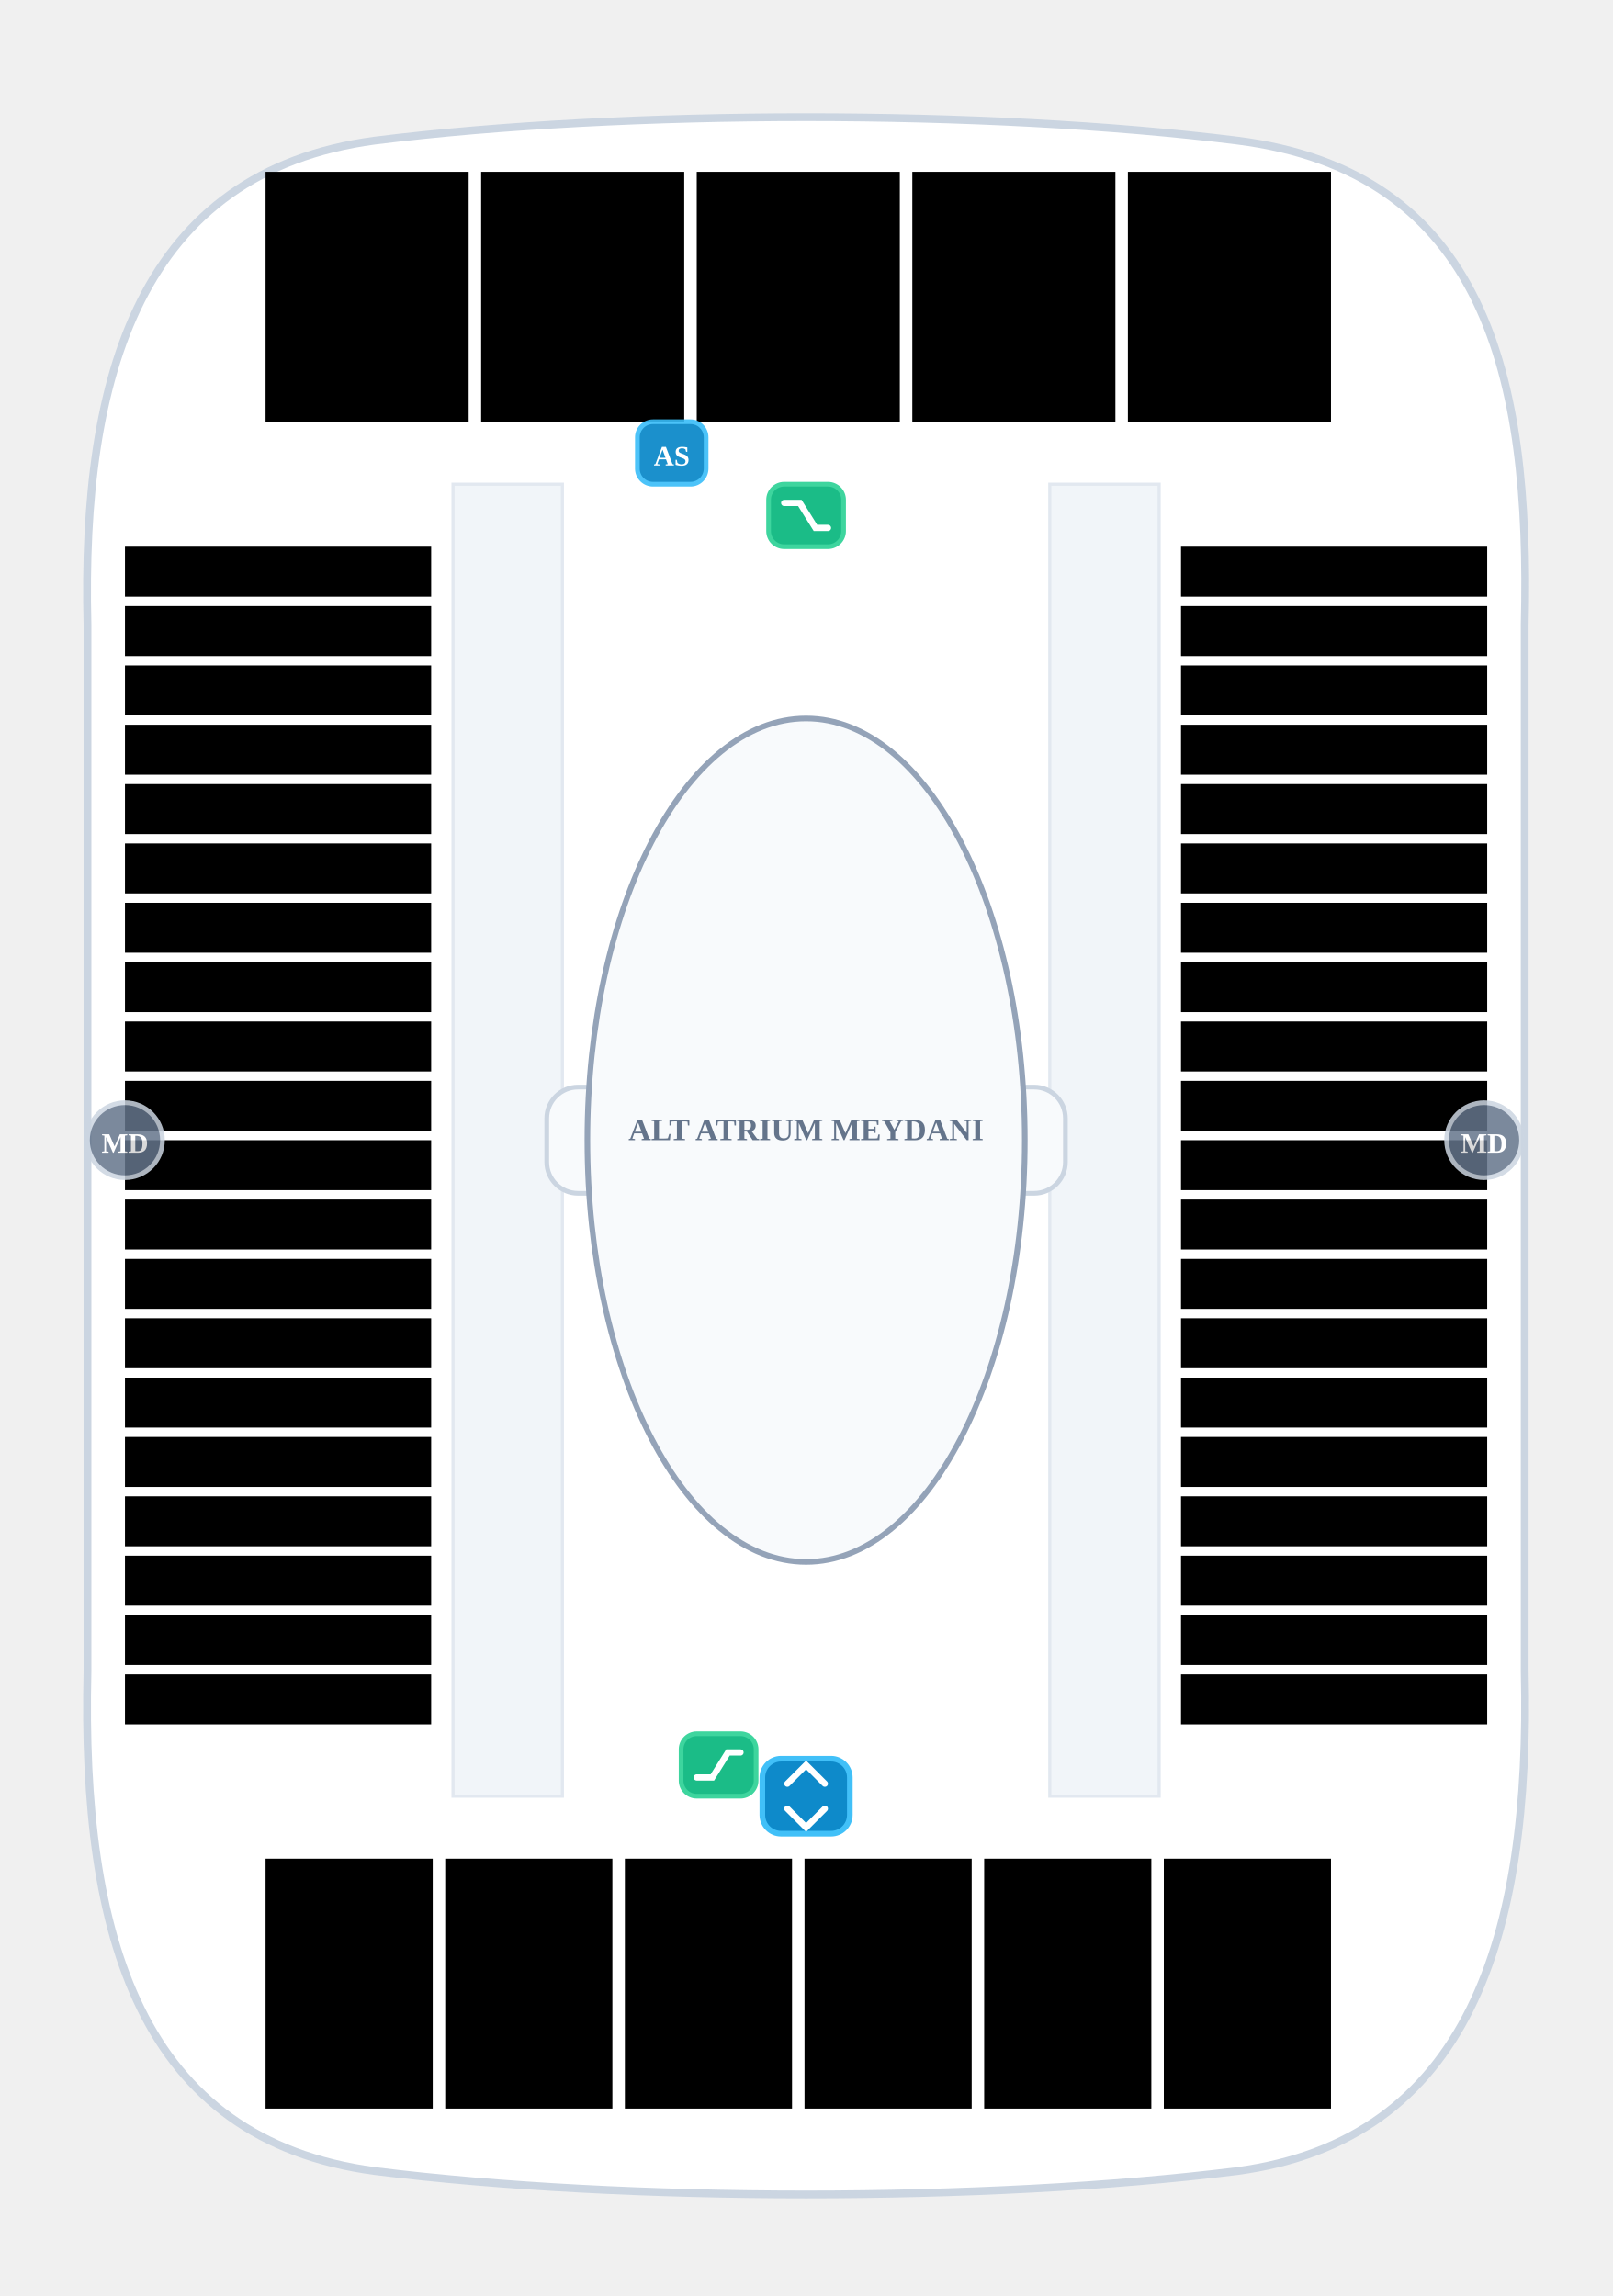
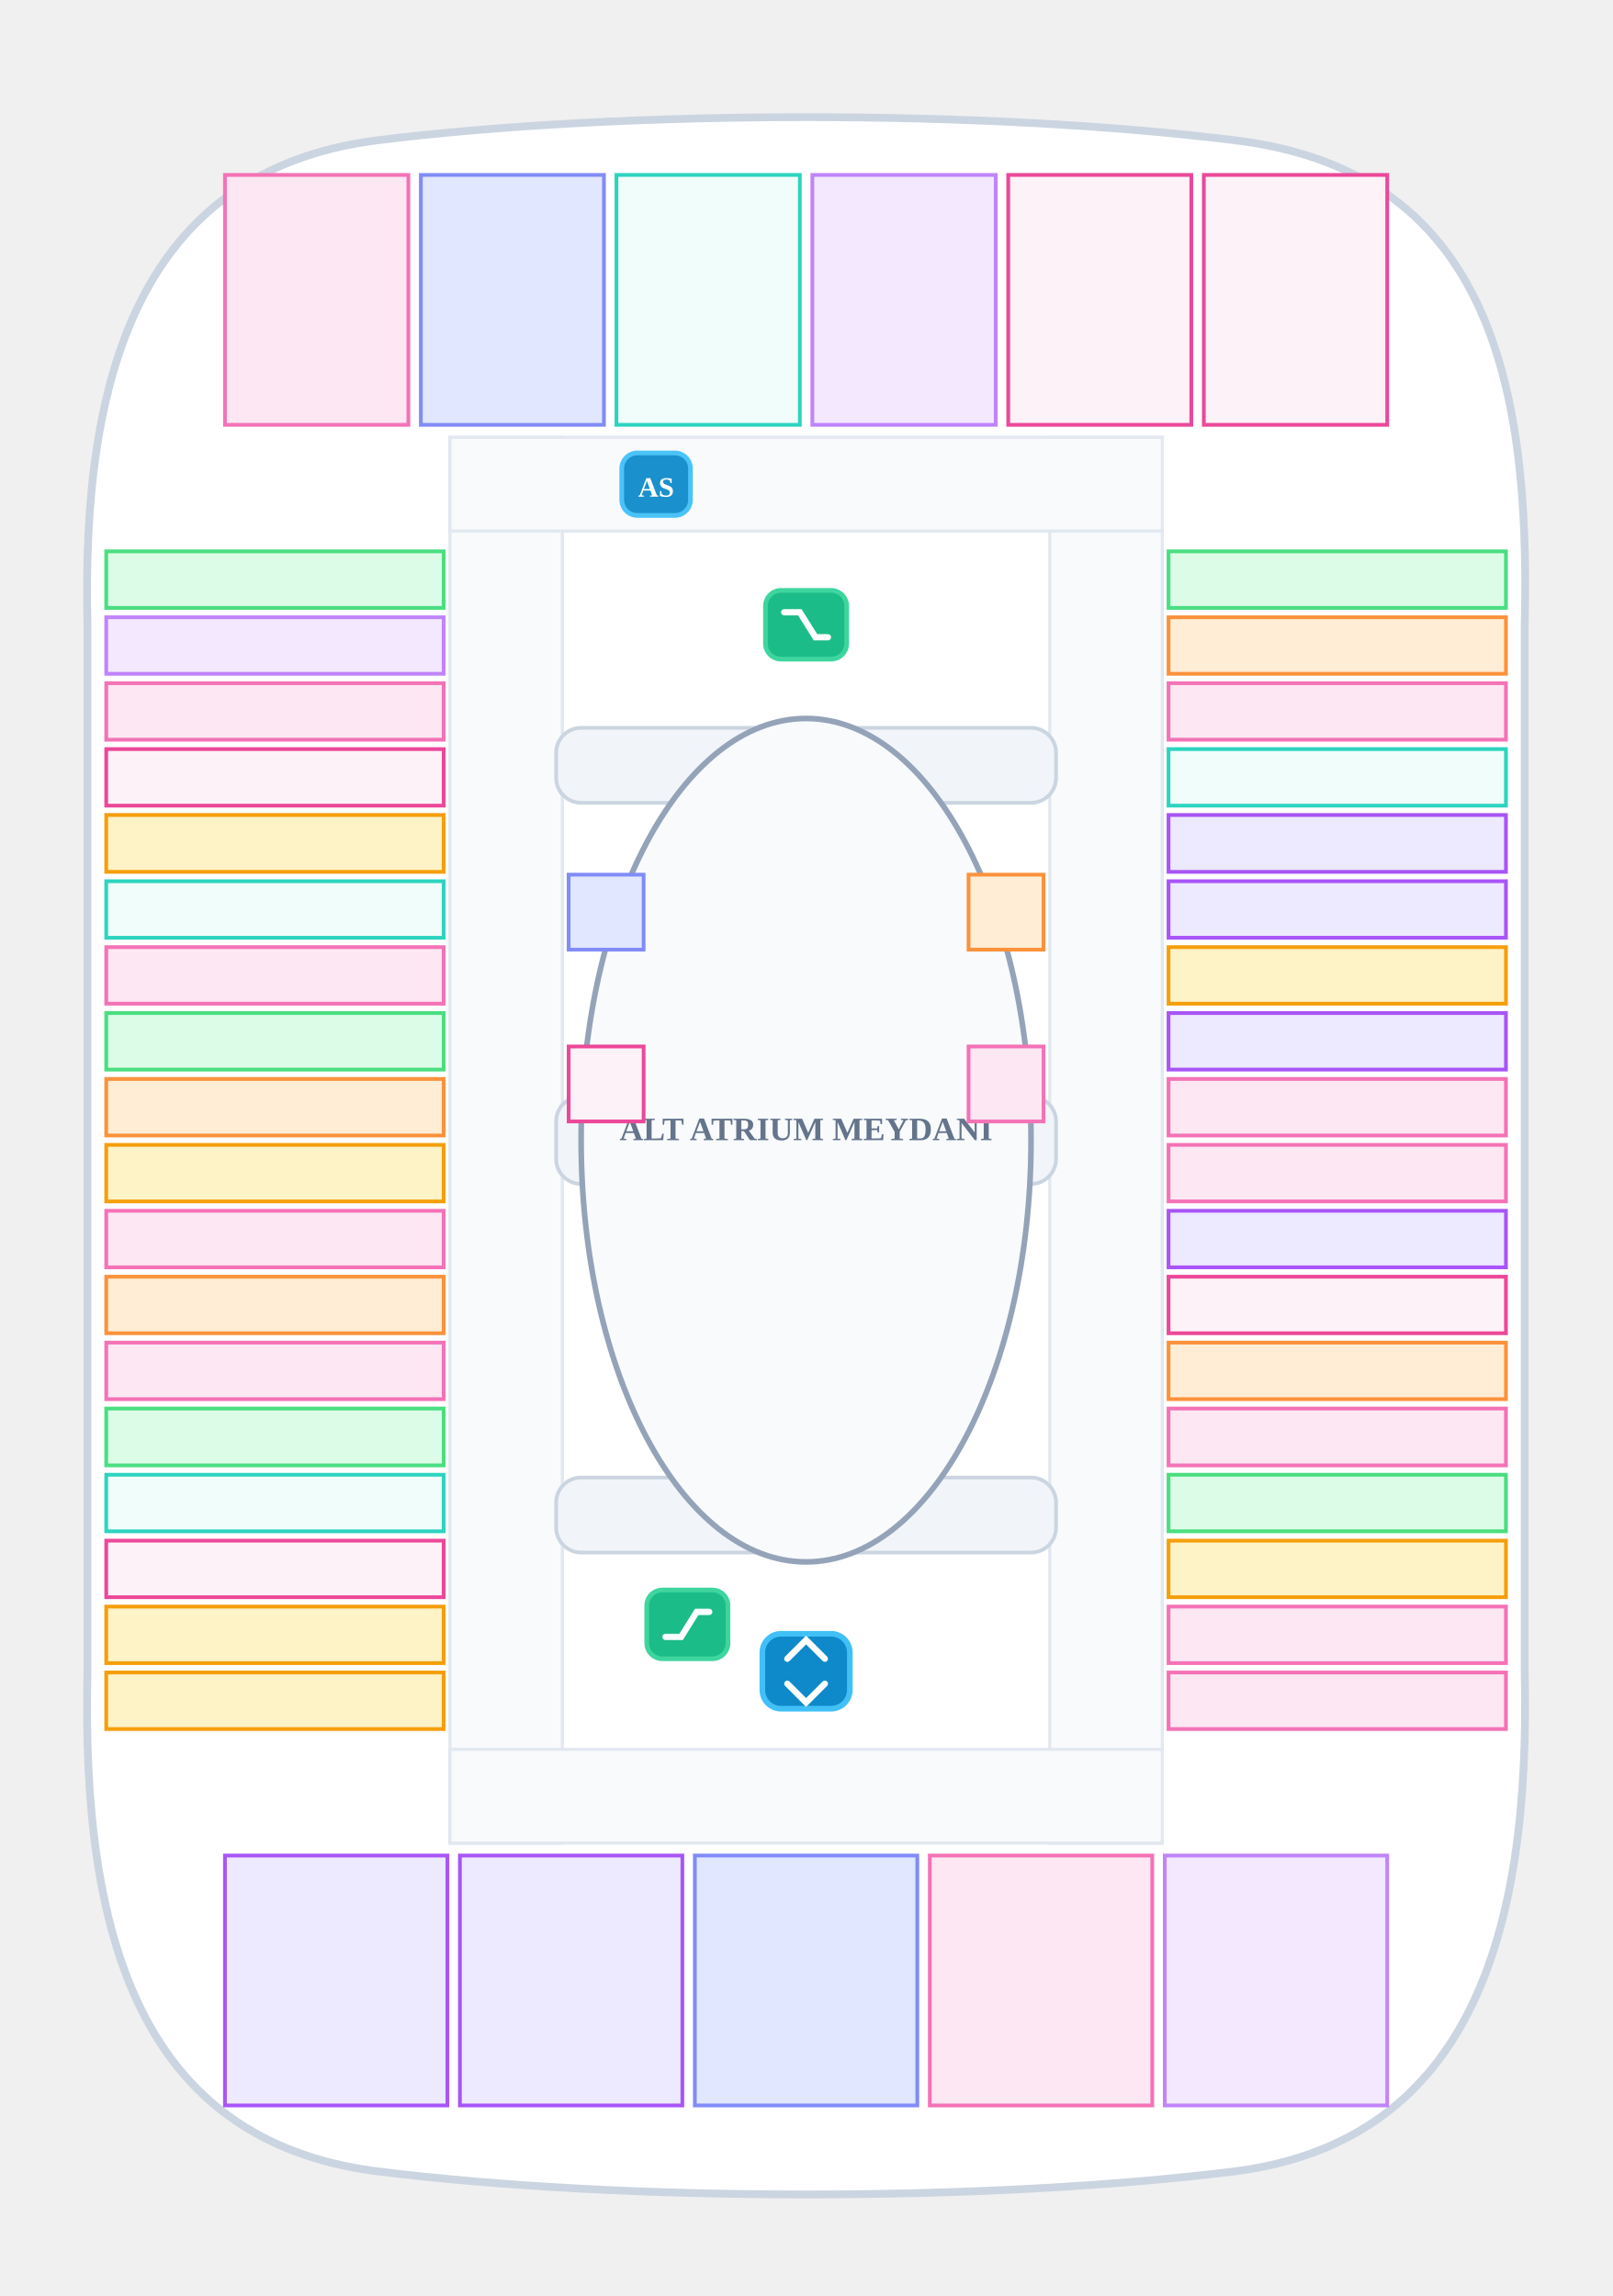
<svg xmlns="http://www.w3.org/2000/svg" viewBox="0 0 516 735" width="100%" height="100%" class="map__svg">
  <defs>
    <filter id="slab-shadow" x="-5%" y="-5%" width="110%" height="110%">
      <feDropShadow dx="0" dy="4" stdDeviation="6" flood-opacity="0.08" />
    </filter>
-     <linearGradient id="atriumGrad" x1="0%" y1="0%" x2="100%" y2="100%">
-       <stop offset="0%" stop-color="#f0f9ff" stop-opacity="0.95" />
-       <stop offset="100%" stop-color="#e0f2fe" stop-opacity="0.95" />
+     <linearGradient id="fountainWaterGrad" x1="0%" y1="0%" x2="100%" y2="100%">
+       <stop offset="0%" stop-color="#38bdf8" stop-opacity="0.5" />
+       <stop offset="100%" stop-color="#0284c7" stop-opacity="0.35" />
    </linearGradient>
-     <linearGradient id="fountainGrad" x1="0%" y1="0%" x2="100%" y2="100%">
-       <stop offset="0%" stop-color="#38bdf8" stop-opacity="0.35" />
-       <stop offset="100%" stop-color="#0284c7" stop-opacity="0.25" />
+     <linearGradient id="atriumVoidGrad" x1="0%" y1="0%" x2="100%" y2="100%">
+       <stop offset="0%" stop-color="#f8fafc" stop-opacity="0.95" />
+       <stop offset="100%" stop-color="#f1f5f9" stop-opacity="0.95" />
    </linearGradient>
  </defs>
  <g id="FloorSlab" class="map__slab">
    <path id="slab_outer_3" class="slab corridor-path" d="M 120 45 C 200 35, 316 35, 396 45 C 475 55, 490 120, 488 200 L 488 535 C 490 620, 470 685, 396 695 C 316 705, 200 705, 120 695 C 45 685, 26 620, 28 535 L 28 200 C 26 120, 45 55, 120 45 Z" fill="#ffffff" stroke="#cbd5e1" stroke-width="2.5" />
-     <path class="corridor-lane" d="M 145 155 L 180 155 L 180 575 L 145 575 Z" fill="#f1f5f9" stroke="#e2e8f0" stroke-width="1" />
-     <path class="corridor-lane" d="M 336 155 L 371 155 L 371 575 L 336 575 Z" fill="#f1f5f9" stroke="#e2e8f0" stroke-width="1" />
-     <rect x="175" y="348" width="166" height="34" rx="10" fill="#f8fafc" stroke="#cbd5e1" stroke-width="1.5" />
+     <path class="corridor-lane" d="M 144 140 L 180 140 L 180 590 L 144 590 Z" fill="#f8fafc" stroke="#e2e8f0" stroke-width="1" />
+     <path class="corridor-lane" d="M 336 140 L 372 140 L 372 590 L 336 590 Z" fill="#f8fafc" stroke="#e2e8f0" stroke-width="1" />
+     <path class="corridor-lane" d="M 144 140 L 372 140 L 372 170 L 144 170 Z" fill="#f8fafc" stroke="#e2e8f0" stroke-width="1" />
+     <path class="corridor-lane" d="M 144 560 L 372 560 L 372 590 L 144 590 Z" fill="#f8fafc" stroke="#e2e8f0" stroke-width="1" />
+     <rect x="178" y="233" width="160" height="24" rx="8" fill="#f1f5f9" stroke="#cbd5e1" stroke-width="1.2" />
+     <rect x="178" y="351" width="160" height="28" rx="8" fill="#f1f5f9" stroke="#cbd5e1" stroke-width="1.2" />
+     <rect x="178" y="473" width="160" height="24" rx="8" fill="#f1f5f9" stroke="#cbd5e1" stroke-width="1.2" />
  </g>
  <g id="FloorVoids">
-     <ellipse cx="258" cy="365" rx="70" ry="135" fill="#f8fafc" stroke="#94a3b8" stroke-width="1.8" />
-     <text x="258" y="365" text-anchor="middle" fill="#64748b" font-size="10" font-weight="700">ALT ATRIUM MEYDANI</text>
+     <ellipse cx="258" cy="365" rx="72" ry="135" fill="#f8fafc" stroke="#94a3b8" stroke-width="1.8" />
+     <text x="258" y="365" text-anchor="middle" fill="#64748b" font-size="10.5" font-weight="700">ALT ATRIUM MEYDANI</text>
  </g>
  <g id="FloorRooms">
-     <path id="room_3_1" class="room room--shop room--tenant g-sports cat-sports store-polygon" d="M 40.0 175.0 L 138.0 175.0 L 138.0 191.0 L 40.0 191.0 Z" fillRule="evenodd" data-id="store_3_1" />
-     <path id="room_3_2" class="room room--shop room--tenant g-entertainment cat-entertainment store-polygon" d="M 40.0 194.0 L 138.0 194.0 L 138.0 210.0 L 40.0 210.0 Z" fillRule="evenodd" data-id="store_3_2" />
-     <path id="room_3_3" class="room room--shop room--tenant g-accessories cat-accessories store-polygon" d="M 40.0 213.0 L 138.0 213.0 L 138.0 229.0 L 40.0 229.0 Z" fillRule="evenodd" data-id="store_3_3" />
-     <path id="room_3_4" class="room room--shop room--tenant g-cosmetics cat-cosmetics store-polygon" d="M 40.0 232.0 L 138.0 232.0 L 138.0 248.0 L 40.0 248.0 Z" fillRule="evenodd" data-id="store_3_4" />
-     <path id="room_3_5" class="room room--shop room--tenant g-shoes cat-shoes store-polygon" d="M 40.0 251.0 L 138.0 251.0 L 138.0 267.0 L 40.0 267.0 Z" fillRule="evenodd" data-id="store_3_5" />
-     <path id="room_3_6" class="room room--shop room--tenant g-service cat-service store-polygon" d="M 40.0 270.0 L 138.0 270.0 L 138.0 286.0 L 40.0 286.0 Z" fillRule="evenodd" data-id="store_3_6" />
-     <path id="room_3_7" class="room room--shop room--tenant g-kids cat-kids store-polygon" d="M 40.0 289.0 L 138.0 289.0 L 138.0 305.0 L 40.0 305.0 Z" fillRule="evenodd" data-id="store_3_7" />
-     <path id="room_3_8" class="room room--shop room--tenant g-sports cat-sports store-polygon" d="M 40.0 308.0 L 138.0 308.0 L 138.0 324.0 L 40.0 324.0 Z" fillRule="evenodd" data-id="store_3_8" />
-     <path id="room_3_9" class="room room--shop room--tenant g-food cat-food store-polygon" d="M 40.0 327.0 L 138.0 327.0 L 138.0 343.0 L 40.0 343.0 Z" fillRule="evenodd" data-id="store_3_9" />
-     <path id="room_3_10" class="room room--shop room--tenant g-shoes cat-shoes store-polygon" d="M 40.0 346.0 L 138.0 346.0 L 138.0 362.0 L 40.0 362.0 Z" fillRule="evenodd" data-id="store_3_10" />
-     <path id="room_3_11" class="room room--shop room--tenant g-fashion cat-fashion store-polygon" d="M 40.0 365.0 L 138.0 365.0 L 138.0 381.0 L 40.0 381.0 Z" fillRule="evenodd" data-id="store_3_11" />
-     <path id="room_3_12" class="room room--shop room--tenant g-food cat-food store-polygon" d="M 40.0 384.0 L 138.0 384.0 L 138.0 400.0 L 40.0 400.0 Z" fillRule="evenodd" data-id="store_3_12" />
-     <path id="room_3_13" class="room room--shop room--tenant g-accessories cat-accessories store-polygon" d="M 40.0 403.0 L 138.0 403.0 L 138.0 419.0 L 40.0 419.0 Z" fillRule="evenodd" data-id="store_3_13" />
-     <path id="room_3_14" class="room room--shop room--tenant g-sports cat-sports store-polygon" d="M 40.0 422.0 L 138.0 422.0 L 138.0 438.0 L 40.0 438.0 Z" fillRule="evenodd" data-id="store_3_14" />
-     <path id="room_3_15" class="room room--shop room--tenant g-service cat-service store-polygon" d="M 40.0 441.0 L 138.0 441.0 L 138.0 457.0 L 40.0 457.0 Z" fillRule="evenodd" data-id="store_3_15" />
-     <path id="room_3_16" class="room room--shop room--tenant g-cosmetics cat-cosmetics store-polygon" d="M 40.0 460.0 L 138.0 460.0 L 138.0 476.0 L 40.0 476.0 Z" fillRule="evenodd" data-id="store_3_16" />
-     <path id="room_3_17" class="room room--shop room--tenant g-shoes cat-shoes store-polygon" d="M 40.0 479.0 L 138.0 479.0 L 138.0 495.0 L 40.0 495.0 Z" fillRule="evenodd" data-id="store_3_17" />
-     <path id="room_3_18" class="room room--shop room--tenant g-shoes cat-shoes store-polygon" d="M 40.0 498.0 L 138.0 498.0 L 138.0 514.0 L 40.0 514.0 Z" fillRule="evenodd" data-id="store_3_18" />
-     <path id="room_3_19" class="room room--shop room--tenant g-sports cat-sports store-polygon" d="M 40.0 517.0 L 138.0 517.0 L 138.0 533.0 L 40.0 533.0 Z" fillRule="evenodd" data-id="store_3_19" />
-     <path id="room_3_20" class="room room--shop room--tenant g-food cat-food store-polygon" d="M 40.0 536.0 L 138.0 536.0 L 138.0 552.0 L 40.0 552.0 Z" fillRule="evenodd" data-id="store_3_20" />
-     <path id="room_3_21" class="room room--shop room--tenant g-kids cat-kids store-polygon" d="M 378.0 175.0 L 476.0 175.0 L 476.0 191.0 L 378.0 191.0 Z" fillRule="evenodd" data-id="store_3_21" />
-     <path id="room_3_22" class="room room--shop room--tenant g-service cat-service store-polygon" d="M 378.0 194.0 L 476.0 194.0 L 476.0 210.0 L 378.0 210.0 Z" fillRule="evenodd" data-id="store_3_22" />
-     <path id="room_3_23" class="room room--shop room--tenant g-home cat-home store-polygon" d="M 378.0 213.0 L 476.0 213.0 L 476.0 229.0 L 378.0 229.0 Z" fillRule="evenodd" data-id="store_3_23" />
-     <path id="room_3_24" class="room room--shop room--tenant g-home cat-home store-polygon" d="M 378.0 232.0 L 476.0 232.0 L 476.0 248.0 L 378.0 248.0 Z" fillRule="evenodd" data-id="store_3_24" />
-     <path id="room_3_25" class="room room--shop room--tenant g-shoes cat-shoes store-polygon" d="M 378.0 251.0 L 476.0 251.0 L 476.0 267.0 L 378.0 267.0 Z" fillRule="evenodd" data-id="store_3_25" />
-     <path id="room_3_26" class="room room--shop room--tenant g-home cat-home store-polygon" d="M 378.0 270.0 L 476.0 270.0 L 476.0 286.0 L 378.0 286.0 Z" fillRule="evenodd" data-id="store_3_26" />
-     <path id="room_3_27" class="room room--shop room--tenant g-fashion cat-fashion store-polygon" d="M 378.0 289.0 L 476.0 289.0 L 476.0 305.0 L 378.0 305.0 Z" fillRule="evenodd" data-id="store_3_27" />
-     <path id="room_3_28" class="room room--shop room--tenant g-fashion cat-fashion store-polygon" d="M 378.0 308.0 L 476.0 308.0 L 476.0 324.0 L 378.0 324.0 Z" fillRule="evenodd" data-id="store_3_28" />
-     <path id="room_3_29" class="room room--shop room--tenant g-home cat-home store-polygon" d="M 378.0 327.0 L 476.0 327.0 L 476.0 343.0 L 378.0 343.0 Z" fillRule="evenodd" data-id="store_3_29" />
-     <path id="room_3_30" class="room room--shop room--tenant g-cosmetics cat-cosmetics store-polygon" d="M 378.0 346.0 L 476.0 346.0 L 476.0 362.0 L 378.0 362.0 Z" fillRule="evenodd" data-id="store_3_30" />
-     <path id="room_3_31" class="room room--shop room--tenant g-food cat-food store-polygon" d="M 378.0 365.0 L 476.0 365.0 L 476.0 381.0 L 378.0 381.0 Z" fillRule="evenodd" data-id="store_3_31" />
-     <path id="room_3_32" class="room room--shop room--tenant g-market cat-market store-polygon" d="M 378.0 384.0 L 476.0 384.0 L 476.0 400.0 L 378.0 400.0 Z" fillRule="evenodd" data-id="store_3_32" />
-     <path id="room_3_33" class="room room--shop room--tenant g-sports cat-sports store-polygon" d="M 378.0 403.0 L 476.0 403.0 L 476.0 419.0 L 378.0 419.0 Z" fillRule="evenodd" data-id="store_3_33" />
-     <path id="room_3_34" class="room room--shop room--tenant g-shoes cat-shoes store-polygon" d="M 378.0 422.0 L 476.0 422.0 L 476.0 438.0 L 378.0 438.0 Z" fillRule="evenodd" data-id="store_3_34" />
-     <path id="room_3_35" class="room room--shop room--tenant g-kids cat-kids store-polygon" d="M 378.0 441.0 L 476.0 441.0 L 476.0 457.0 L 378.0 457.0 Z" fillRule="evenodd" data-id="store_3_35" />
-     <path id="room_3_36" class="room room--shop room--tenant g-fashion cat-fashion store-polygon" d="M 378.0 460.0 L 476.0 460.0 L 476.0 476.0 L 378.0 476.0 Z" fillRule="evenodd" data-id="store_3_36" />
-     <path id="room_3_37" class="room room--shop room--tenant g-accessories cat-accessories store-polygon" d="M 378.0 479.0 L 476.0 479.0 L 476.0 495.0 L 378.0 495.0 Z" fillRule="evenodd" data-id="store_3_37" />
-     <path id="room_3_38" class="room room--shop room--tenant g-tech cat-tech store-polygon" d="M 378.0 498.0 L 476.0 498.0 L 476.0 514.0 L 378.0 514.0 Z" fillRule="evenodd" data-id="store_3_38" />
-     <path id="room_3_39" class="room room--shop room--tenant g-service cat-service store-polygon" d="M 378.0 517.0 L 476.0 517.0 L 476.0 533.0 L 378.0 533.0 Z" fillRule="evenodd" data-id="store_3_39" />
-     <path id="room_3_40" class="room room--shop room--tenant g-entertainment cat-entertainment store-polygon" d="M 378.0 536.0 L 476.0 536.0 L 476.0 552.0 L 378.0 552.0 Z" fillRule="evenodd" data-id="store_3_40" />
-     <path id="room_3_41" class="room room--shop room--tenant g-cosmetics cat-cosmetics store-polygon" d="M 85.0 55.0 L 150.0 55.0 L 150.0 135.0 L 85.0 135.0 Z" fillRule="evenodd" data-id="store_3_41" />
-     <path id="room_3_42" class="room room--shop room--tenant g-cosmetics cat-cosmetics store-polygon" d="M 154.0 55.0 L 219.0 55.0 L 219.0 135.0 L 154.0 135.0 Z" fillRule="evenodd" data-id="store_3_42" />
-     <path id="room_3_43" class="room room--shop room--tenant g-home cat-home store-polygon" d="M 223.0 55.0 L 288.0 55.0 L 288.0 135.0 L 223.0 135.0 Z" fillRule="evenodd" data-id="store_3_43" />
-     <path id="room_3_44" class="room room--shop room--tenant g-home cat-home store-polygon" d="M 292.0 55.0 L 357.0 55.0 L 357.0 135.0 L 292.0 135.0 Z" fillRule="evenodd" data-id="store_3_44" />
-     <path id="room_3_45" class="room room--shop room--tenant g-tech cat-tech store-polygon" d="M 361.0 55.0 L 426.0 55.0 L 426.0 135.0 L 361.0 135.0 Z" fillRule="evenodd" data-id="store_3_45" />
-     <path id="room_3_46" class="room room--shop room--tenant g-fashion cat-fashion store-polygon" d="M 85.0 595.0 L 138.5 595.0 L 138.5 675.0 L 85.0 675.0 Z" fillRule="evenodd" data-id="store_3_46" />
-     <path id="room_3_47" class="room room--shop room--tenant g-entertainment cat-entertainment store-polygon" d="M 142.5 595.0 L 196.0 595.0 L 196.0 675.0 L 142.5 675.0 Z" fillRule="evenodd" data-id="store_3_47" />
-     <path id="room_3_48" class="room room--shop room--tenant g-tech cat-tech store-polygon" d="M 200.0 595.0 L 253.5 595.0 L 253.5 675.0 L 200.0 675.0 Z" fillRule="evenodd" data-id="store_3_48" />
-     <path id="room_3_49" class="room room--shop room--tenant g-food cat-food store-polygon" d="M 257.5 595.0 L 311.0 595.0 L 311.0 675.0 L 257.5 675.0 Z" fillRule="evenodd" data-id="store_3_49" />
-     <path id="room_3_50" class="room room--shop room--tenant g-cosmetics cat-cosmetics store-polygon" d="M 315.0 595.0 L 368.5 595.0 L 368.5 675.0 L 315.0 675.0 Z" fillRule="evenodd" data-id="store_3_50" />
-     <path id="room_3_51" class="room room--shop room--tenant g-fashion cat-fashion store-polygon" d="M 372.5 595.0 L 426.0 595.0 L 426.0 675.0 L 372.5 675.0 Z" fillRule="evenodd" data-id="store_3_51" />
+     <path id="room_3_1" class="room room--tenant g-sports cat-sports store-polygon" d="M 34.0 176.5 L 142.0 176.5 L 142.0 194.6 L 34.0 194.6 Z" fill="#dcfce7" stroke="#4ade80" stroke-width="1.2" fillRule="evenodd" data-id="store_3_1" />
+     <path id="room_3_2" class="room room--tenant g-entertainment cat-entertainment store-polygon" d="M 34.0 197.6 L 142.0 197.6 L 142.0 215.7 L 34.0 215.7 Z" fill="#f3e8ff" stroke="#c084fc" stroke-width="1.2" fillRule="evenodd" data-id="store_3_2" />
+     <path id="room_3_3" class="room room--tenant g-accessories cat-accessories store-polygon" d="M 34.0 218.7 L 142.0 218.7 L 142.0 236.8 L 34.0 236.8 Z" fill="#fce7f3" stroke="#f472b6" stroke-width="1.2" fillRule="evenodd" data-id="store_3_3" />
+     <path id="room_3_4" class="room room--tenant g-cosmetics cat-cosmetics store-polygon" d="M 34.0 239.8 L 142.0 239.8 L 142.0 257.9 L 34.0 257.9 Z" fill="#fdf2f8" stroke="#ec4899" stroke-width="1.2" fillRule="evenodd" data-id="store_3_4" />
+     <path id="room_3_5" class="room room--tenant g-shoes cat-shoes store-polygon" d="M 34.0 260.9 L 142.0 260.9 L 142.0 279.1 L 34.0 279.1 Z" fill="#fef3c7" stroke="#f59e0b" stroke-width="1.2" fillRule="evenodd" data-id="store_3_5" />
+     <path id="room_3_6" class="room room--tenant g-service cat-service store-polygon" d="M 34.0 282.1 L 142.0 282.1 L 142.0 300.2 L 34.0 300.2 Z" fill="#f0fdfa" stroke="#2dd4bf" stroke-width="1.2" fillRule="evenodd" data-id="store_3_6" />
+     <path id="room_3_7" class="room room--tenant g-kids cat-kids store-polygon" d="M 34.0 303.2 L 142.0 303.2 L 142.0 321.3 L 34.0 321.3 Z" fill="#fce7f3" stroke="#f472b6" stroke-width="1.2" fillRule="evenodd" data-id="store_3_7" />
+     <path id="room_3_8" class="room room--tenant g-sports cat-sports store-polygon" d="M 34.0 324.3 L 142.0 324.3 L 142.0 342.4 L 34.0 342.4 Z" fill="#dcfce7" stroke="#4ade80" stroke-width="1.2" fillRule="evenodd" data-id="store_3_8" />
+     <path id="room_3_9" class="room room--tenant g-food cat-food store-polygon" d="M 34.0 345.4 L 142.0 345.4 L 142.0 363.5 L 34.0 363.5 Z" fill="#ffedd5" stroke="#fb923c" stroke-width="1.2" fillRule="evenodd" data-id="store_3_9" />
+     <path id="room_3_10" class="room room--tenant g-shoes cat-shoes store-polygon" d="M 34.0 366.5 L 142.0 366.5 L 142.0 384.6 L 34.0 384.6 Z" fill="#fef3c7" stroke="#f59e0b" stroke-width="1.2" fillRule="evenodd" data-id="store_3_10" />
+     <path id="room_3_11" class="room room--tenant g-fashion cat-fashion store-polygon" d="M 34.0 387.6 L 142.0 387.6 L 142.0 405.7 L 34.0 405.7 Z" fill="#fce7f3" stroke="#f472b6" stroke-width="1.2" fillRule="evenodd" data-id="store_3_11" />
+     <path id="room_3_12" class="room room--tenant g-food cat-food store-polygon" d="M 34.0 408.7 L 142.0 408.7 L 142.0 426.8 L 34.0 426.8 Z" fill="#ffedd5" stroke="#fb923c" stroke-width="1.2" fillRule="evenodd" data-id="store_3_12" />
+     <path id="room_3_13" class="room room--tenant g-accessories cat-accessories store-polygon" d="M 34.0 429.8 L 142.0 429.8 L 142.0 447.9 L 34.0 447.9 Z" fill="#fce7f3" stroke="#f472b6" stroke-width="1.2" fillRule="evenodd" data-id="store_3_13" />
+     <path id="room_3_14" class="room room--tenant g-sports cat-sports store-polygon" d="M 34.0 450.9 L 142.0 450.9 L 142.0 469.1 L 34.0 469.1 Z" fill="#dcfce7" stroke="#4ade80" stroke-width="1.2" fillRule="evenodd" data-id="store_3_14" />
+     <path id="room_3_15" class="room room--tenant g-service cat-service store-polygon" d="M 34.0 472.1 L 142.0 472.1 L 142.0 490.2 L 34.0 490.2 Z" fill="#f0fdfa" stroke="#2dd4bf" stroke-width="1.2" fillRule="evenodd" data-id="store_3_15" />
+     <path id="room_3_16" class="room room--tenant g-cosmetics cat-cosmetics store-polygon" d="M 34.0 493.2 L 142.0 493.2 L 142.0 511.3 L 34.0 511.3 Z" fill="#fdf2f8" stroke="#ec4899" stroke-width="1.2" fillRule="evenodd" data-id="store_3_16" />
+     <path id="room_3_17" class="room room--tenant g-shoes cat-shoes store-polygon" d="M 34.0 514.3 L 142.0 514.3 L 142.0 532.4 L 34.0 532.4 Z" fill="#fef3c7" stroke="#f59e0b" stroke-width="1.2" fillRule="evenodd" data-id="store_3_17" />
+     <path id="room_3_18" class="room room--tenant g-shoes cat-shoes store-polygon" d="M 34.0 535.4 L 142.0 535.4 L 142.0 553.5 L 34.0 553.5 Z" fill="#fef3c7" stroke="#f59e0b" stroke-width="1.2" fillRule="evenodd" data-id="store_3_18" />
+     <path id="room_3_19" class="room room--tenant g-sports cat-sports store-polygon" d="M 374.0 176.5 L 482.0 176.5 L 482.0 194.6 L 374.0 194.6 Z" fill="#dcfce7" stroke="#4ade80" stroke-width="1.2" fillRule="evenodd" data-id="store_3_19" />
+     <path id="room_3_20" class="room room--tenant g-food cat-food store-polygon" d="M 374.0 197.6 L 482.0 197.6 L 482.0 215.7 L 374.0 215.7 Z" fill="#ffedd5" stroke="#fb923c" stroke-width="1.2" fillRule="evenodd" data-id="store_3_20" />
+     <path id="room_3_21" class="room room--tenant g-kids cat-kids store-polygon" d="M 374.0 218.7 L 482.0 218.7 L 482.0 236.8 L 374.0 236.8 Z" fill="#fce7f3" stroke="#f472b6" stroke-width="1.2" fillRule="evenodd" data-id="store_3_21" />
+     <path id="room_3_22" class="room room--tenant g-service cat-service store-polygon" d="M 374.0 239.8 L 482.0 239.8 L 482.0 257.9 L 374.0 257.9 Z" fill="#f0fdfa" stroke="#2dd4bf" stroke-width="1.2" fillRule="evenodd" data-id="store_3_22" />
+     <path id="room_3_23" class="room room--tenant g-home cat-home store-polygon" d="M 374.0 260.9 L 482.0 260.9 L 482.0 279.1 L 374.0 279.1 Z" fill="#ede9fe" stroke="#a855f7" stroke-width="1.2" fillRule="evenodd" data-id="store_3_23" />
+     <path id="room_3_24" class="room room--tenant g-home cat-home store-polygon" d="M 374.0 282.1 L 482.0 282.1 L 482.0 300.2 L 374.0 300.2 Z" fill="#ede9fe" stroke="#a855f7" stroke-width="1.2" fillRule="evenodd" data-id="store_3_24" />
+     <path id="room_3_25" class="room room--tenant g-shoes cat-shoes store-polygon" d="M 374.0 303.2 L 482.0 303.2 L 482.0 321.3 L 374.0 321.3 Z" fill="#fef3c7" stroke="#f59e0b" stroke-width="1.2" fillRule="evenodd" data-id="store_3_25" />
+     <path id="room_3_26" class="room room--tenant g-home cat-home store-polygon" d="M 374.0 324.3 L 482.0 324.3 L 482.0 342.4 L 374.0 342.4 Z" fill="#ede9fe" stroke="#a855f7" stroke-width="1.2" fillRule="evenodd" data-id="store_3_26" />
+     <path id="room_3_27" class="room room--tenant g-fashion cat-fashion store-polygon" d="M 374.0 345.4 L 482.0 345.4 L 482.0 363.5 L 374.0 363.5 Z" fill="#fce7f3" stroke="#f472b6" stroke-width="1.2" fillRule="evenodd" data-id="store_3_27" />
+     <path id="room_3_28" class="room room--tenant g-fashion cat-fashion store-polygon" d="M 374.0 366.5 L 482.0 366.5 L 482.0 384.6 L 374.0 384.6 Z" fill="#fce7f3" stroke="#f472b6" stroke-width="1.2" fillRule="evenodd" data-id="store_3_28" />
+     <path id="room_3_29" class="room room--tenant g-home cat-home store-polygon" d="M 374.0 387.6 L 482.0 387.6 L 482.0 405.7 L 374.0 405.7 Z" fill="#ede9fe" stroke="#a855f7" stroke-width="1.2" fillRule="evenodd" data-id="store_3_29" />
+     <path id="room_3_30" class="room room--tenant g-cosmetics cat-cosmetics store-polygon" d="M 374.0 408.7 L 482.0 408.7 L 482.0 426.8 L 374.0 426.8 Z" fill="#fdf2f8" stroke="#ec4899" stroke-width="1.2" fillRule="evenodd" data-id="store_3_30" />
+     <path id="room_3_31" class="room room--tenant g-food cat-food store-polygon" d="M 374.0 429.8 L 482.0 429.8 L 482.0 447.9 L 374.0 447.9 Z" fill="#ffedd5" stroke="#fb923c" stroke-width="1.2" fillRule="evenodd" data-id="store_3_31" />
+     <path id="room_3_32" class="room room--tenant g-market cat-market store-polygon" d="M 374.0 450.9 L 482.0 450.9 L 482.0 469.1 L 374.0 469.1 Z" fill="#fce7f3" stroke="#f472b6" stroke-width="1.2" fillRule="evenodd" data-id="store_3_32" />
+     <path id="room_3_33" class="room room--tenant g-sports cat-sports store-polygon" d="M 374.0 472.1 L 482.0 472.1 L 482.0 490.2 L 374.0 490.2 Z" fill="#dcfce7" stroke="#4ade80" stroke-width="1.2" fillRule="evenodd" data-id="store_3_33" />
+     <path id="room_3_34" class="room room--tenant g-shoes cat-shoes store-polygon" d="M 374.0 493.2 L 482.0 493.2 L 482.0 511.3 L 374.0 511.3 Z" fill="#fef3c7" stroke="#f59e0b" stroke-width="1.2" fillRule="evenodd" data-id="store_3_34" />
+     <path id="room_3_35" class="room room--tenant g-kids cat-kids store-polygon" d="M 374.0 514.3 L 482.0 514.3 L 482.0 532.4 L 374.0 532.4 Z" fill="#fce7f3" stroke="#f472b6" stroke-width="1.2" fillRule="evenodd" data-id="store_3_35" />
+     <path id="room_3_36" class="room room--tenant g-fashion cat-fashion store-polygon" d="M 374.0 535.4 L 482.0 535.4 L 482.0 553.5 L 374.0 553.5 Z" fill="#fce7f3" stroke="#f472b6" stroke-width="1.2" fillRule="evenodd" data-id="store_3_36" />
+     <path id="room_3_37" class="room room--tenant g-accessories cat-accessories store-polygon" d="M 72.0 56.0 L 130.7 56.0 L 130.7 136.0 L 72.0 136.0 Z" fill="#fce7f3" stroke="#f472b6" stroke-width="1.2" fillRule="evenodd" data-id="store_3_37" />
+     <path id="room_3_38" class="room room--tenant g-tech cat-tech store-polygon" d="M 134.7 56.0 L 193.3 56.0 L 193.3 136.0 L 134.7 136.0 Z" fill="#e0e7ff" stroke="#818cf8" stroke-width="1.2" fillRule="evenodd" data-id="store_3_38" />
+     <path id="room_3_39" class="room room--tenant g-service cat-service store-polygon" d="M 197.3 56.0 L 256.0 56.0 L 256.0 136.0 L 197.3 136.0 Z" fill="#f0fdfa" stroke="#2dd4bf" stroke-width="1.2" fillRule="evenodd" data-id="store_3_39" />
+     <path id="room_3_40" class="room room--tenant g-entertainment cat-entertainment store-polygon" d="M 260.0 56.0 L 318.7 56.0 L 318.7 136.0 L 260.0 136.0 Z" fill="#f3e8ff" stroke="#c084fc" stroke-width="1.2" fillRule="evenodd" data-id="store_3_40" />
+     <path id="room_3_41" class="room room--tenant g-cosmetics cat-cosmetics store-polygon" d="M 322.7 56.0 L 381.3 56.0 L 381.3 136.0 L 322.7 136.0 Z" fill="#fdf2f8" stroke="#ec4899" stroke-width="1.2" fillRule="evenodd" data-id="store_3_41" />
+     <path id="room_3_42" class="room room--tenant g-cosmetics cat-cosmetics store-polygon" d="M 385.3 56.0 L 444.0 56.0 L 444.0 136.0 L 385.3 136.0 Z" fill="#fdf2f8" stroke="#ec4899" stroke-width="1.2" fillRule="evenodd" data-id="store_3_42" />
+     <path id="room_3_43" class="room room--tenant g-home cat-home store-polygon" d="M 72.0 594.0 L 143.2 594.0 L 143.2 674.0 L 72.0 674.0 Z" fill="#ede9fe" stroke="#a855f7" stroke-width="1.2" fillRule="evenodd" data-id="store_3_43" />
+     <path id="room_3_44" class="room room--tenant g-home cat-home store-polygon" d="M 147.2 594.0 L 218.4 594.0 L 218.4 674.0 L 147.2 674.0 Z" fill="#ede9fe" stroke="#a855f7" stroke-width="1.2" fillRule="evenodd" data-id="store_3_44" />
+     <path id="room_3_45" class="room room--tenant g-tech cat-tech store-polygon" d="M 222.4 594.0 L 293.6 594.0 L 293.6 674.0 L 222.4 674.0 Z" fill="#e0e7ff" stroke="#818cf8" stroke-width="1.2" fillRule="evenodd" data-id="store_3_45" />
+     <path id="room_3_46" class="room room--tenant g-fashion cat-fashion store-polygon" d="M 297.6 594.0 L 368.8 594.0 L 368.8 674.0 L 297.6 674.0 Z" fill="#fce7f3" stroke="#f472b6" stroke-width="1.2" fillRule="evenodd" data-id="store_3_46" />
+     <path id="room_3_47" class="room room--tenant g-entertainment cat-entertainment store-polygon" d="M 372.8 594.0 L 444.0 594.0 L 444.0 674.0 L 372.8 674.0 Z" fill="#f3e8ff" stroke="#c084fc" stroke-width="1.2" fillRule="evenodd" data-id="store_3_47" />
+     <path id="room_3_48" class="room room--tenant g-tech cat-tech store-polygon" d="M 182.0 280.0 L 206.0 280.0 L 206.0 304.0 L 182.0 304.0 Z" fill="#e0e7ff" stroke="#818cf8" stroke-width="1.2" fillRule="evenodd" data-id="store_3_48" />
+     <path id="room_3_49" class="room room--tenant g-food cat-food store-polygon" d="M 310.0 280.0 L 334.0 280.0 L 334.0 304.0 L 310.0 304.0 Z" fill="#ffedd5" stroke="#fb923c" stroke-width="1.2" fillRule="evenodd" data-id="store_3_49" />
+     <path id="room_3_50" class="room room--tenant g-cosmetics cat-cosmetics store-polygon" d="M 182.0 335.0 L 206.0 335.0 L 206.0 359.0 L 182.0 359.0 Z" fill="#fdf2f8" stroke="#ec4899" stroke-width="1.2" fillRule="evenodd" data-id="store_3_50" />
+     <path id="room_3_51" class="room room--tenant g-fashion cat-fashion store-polygon" d="M 310.0 335.0 L 334.0 335.0 L 334.0 359.0 L 310.0 359.0 Z" fill="#fce7f3" stroke="#f472b6" stroke-width="1.2" fillRule="evenodd" data-id="store_3_51" />
  </g>
  <g id="FloorIcons" class="pointer-events-none">
-     <g transform="translate(258, 575)" class="portal-svg portal-elevator" opacity="0.95">
+     <g transform="translate(258, 535)" class="portal-svg portal-elevator" opacity="0.95">
      <rect x="-14" y="-12" width="28" height="24" rx="6" fill="#0284c7" stroke="#38bdf8" stroke-width="1.8" />
      <path d="M-6 -4 L0 -10 L6 -4 M-6 4 L0 10 L6 4" stroke="#ffffff" stroke-width="2" fill="none" stroke-linecap="round" />
    </g>
-     <g transform="translate(230, 565)" class="portal-svg portal-escalator" opacity="0.95">
-       <rect x="-12" y="-10" width="24" height="20" rx="5" fill="#10b981" stroke="#34d399" stroke-width="1.5" />
-       <path d="M-7 4 L-2 4 L3 -4 L7 -4" stroke="#ffffff" stroke-width="2" fill="none" stroke-linecap="round" />
-     </g>
-     <g transform="translate(258, 165)" class="portal-svg portal-escalator" opacity="0.95">
-       <rect x="-12" y="-10" width="24" height="20" rx="5" fill="#10b981" stroke="#34d399" stroke-width="1.5" />
-       <path d="M-7 -4 L-2 -4 L3 4 L7 4" stroke="#ffffff" stroke-width="2" fill="none" stroke-linecap="round" />
-     </g>
-     <g transform="translate(215, 145)" class="portal-svg portal-elevator" opacity="0.9">
+     <g transform="translate(210, 155)" class="portal-svg portal-elevator" opacity="0.9">
      <rect x="-11" y="-10" width="22" height="20" rx="5" fill="#0284c7" stroke="#38bdf8" stroke-width="1.5" />
      <text x="0" y="4" text-anchor="middle" fill="#ffffff" font-size="9" font-weight="900">AS</text>
    </g>
-     <g transform="translate(475, 365)" class="portal-svg portal-stairs" opacity="0.85">
-       <circle r="12" fill="#64748b" stroke="#cbd5e1" stroke-width="1.5" />
-       <text x="0" y="4" text-anchor="middle" fill="#ffffff" font-size="9" font-weight="900">MD</text>
+     <g transform="translate(220, 520)" class="portal-svg portal-escalator" opacity="0.95">
+       <rect x="-13" y="-11" width="26" height="22" rx="5" fill="#10b981" stroke="#34d399" stroke-width="1.5" />
+       <path d="M-7 4 L-2 4 L3 -4 L7 -4" stroke="#ffffff" stroke-width="2" fill="none" stroke-linecap="round" />
    </g>
-     <g transform="translate(40, 365)" class="portal-svg portal-stairs" opacity="0.85">
-       <circle r="12" fill="#64748b" stroke="#cbd5e1" stroke-width="1.5" />
-       <text x="0" y="4" text-anchor="middle" fill="#ffffff" font-size="9" font-weight="900">MD</text>
+     <g transform="translate(258, 200)" class="portal-svg portal-escalator" opacity="0.95">
+       <rect x="-13" y="-11" width="26" height="22" rx="5" fill="#10b981" stroke="#34d399" stroke-width="1.5" />
+       <path d="M-7 -4 L-2 -4 L3 4 L7 4" stroke="#ffffff" stroke-width="2" fill="none" stroke-linecap="round" />
    </g>
  </g>
</svg>
